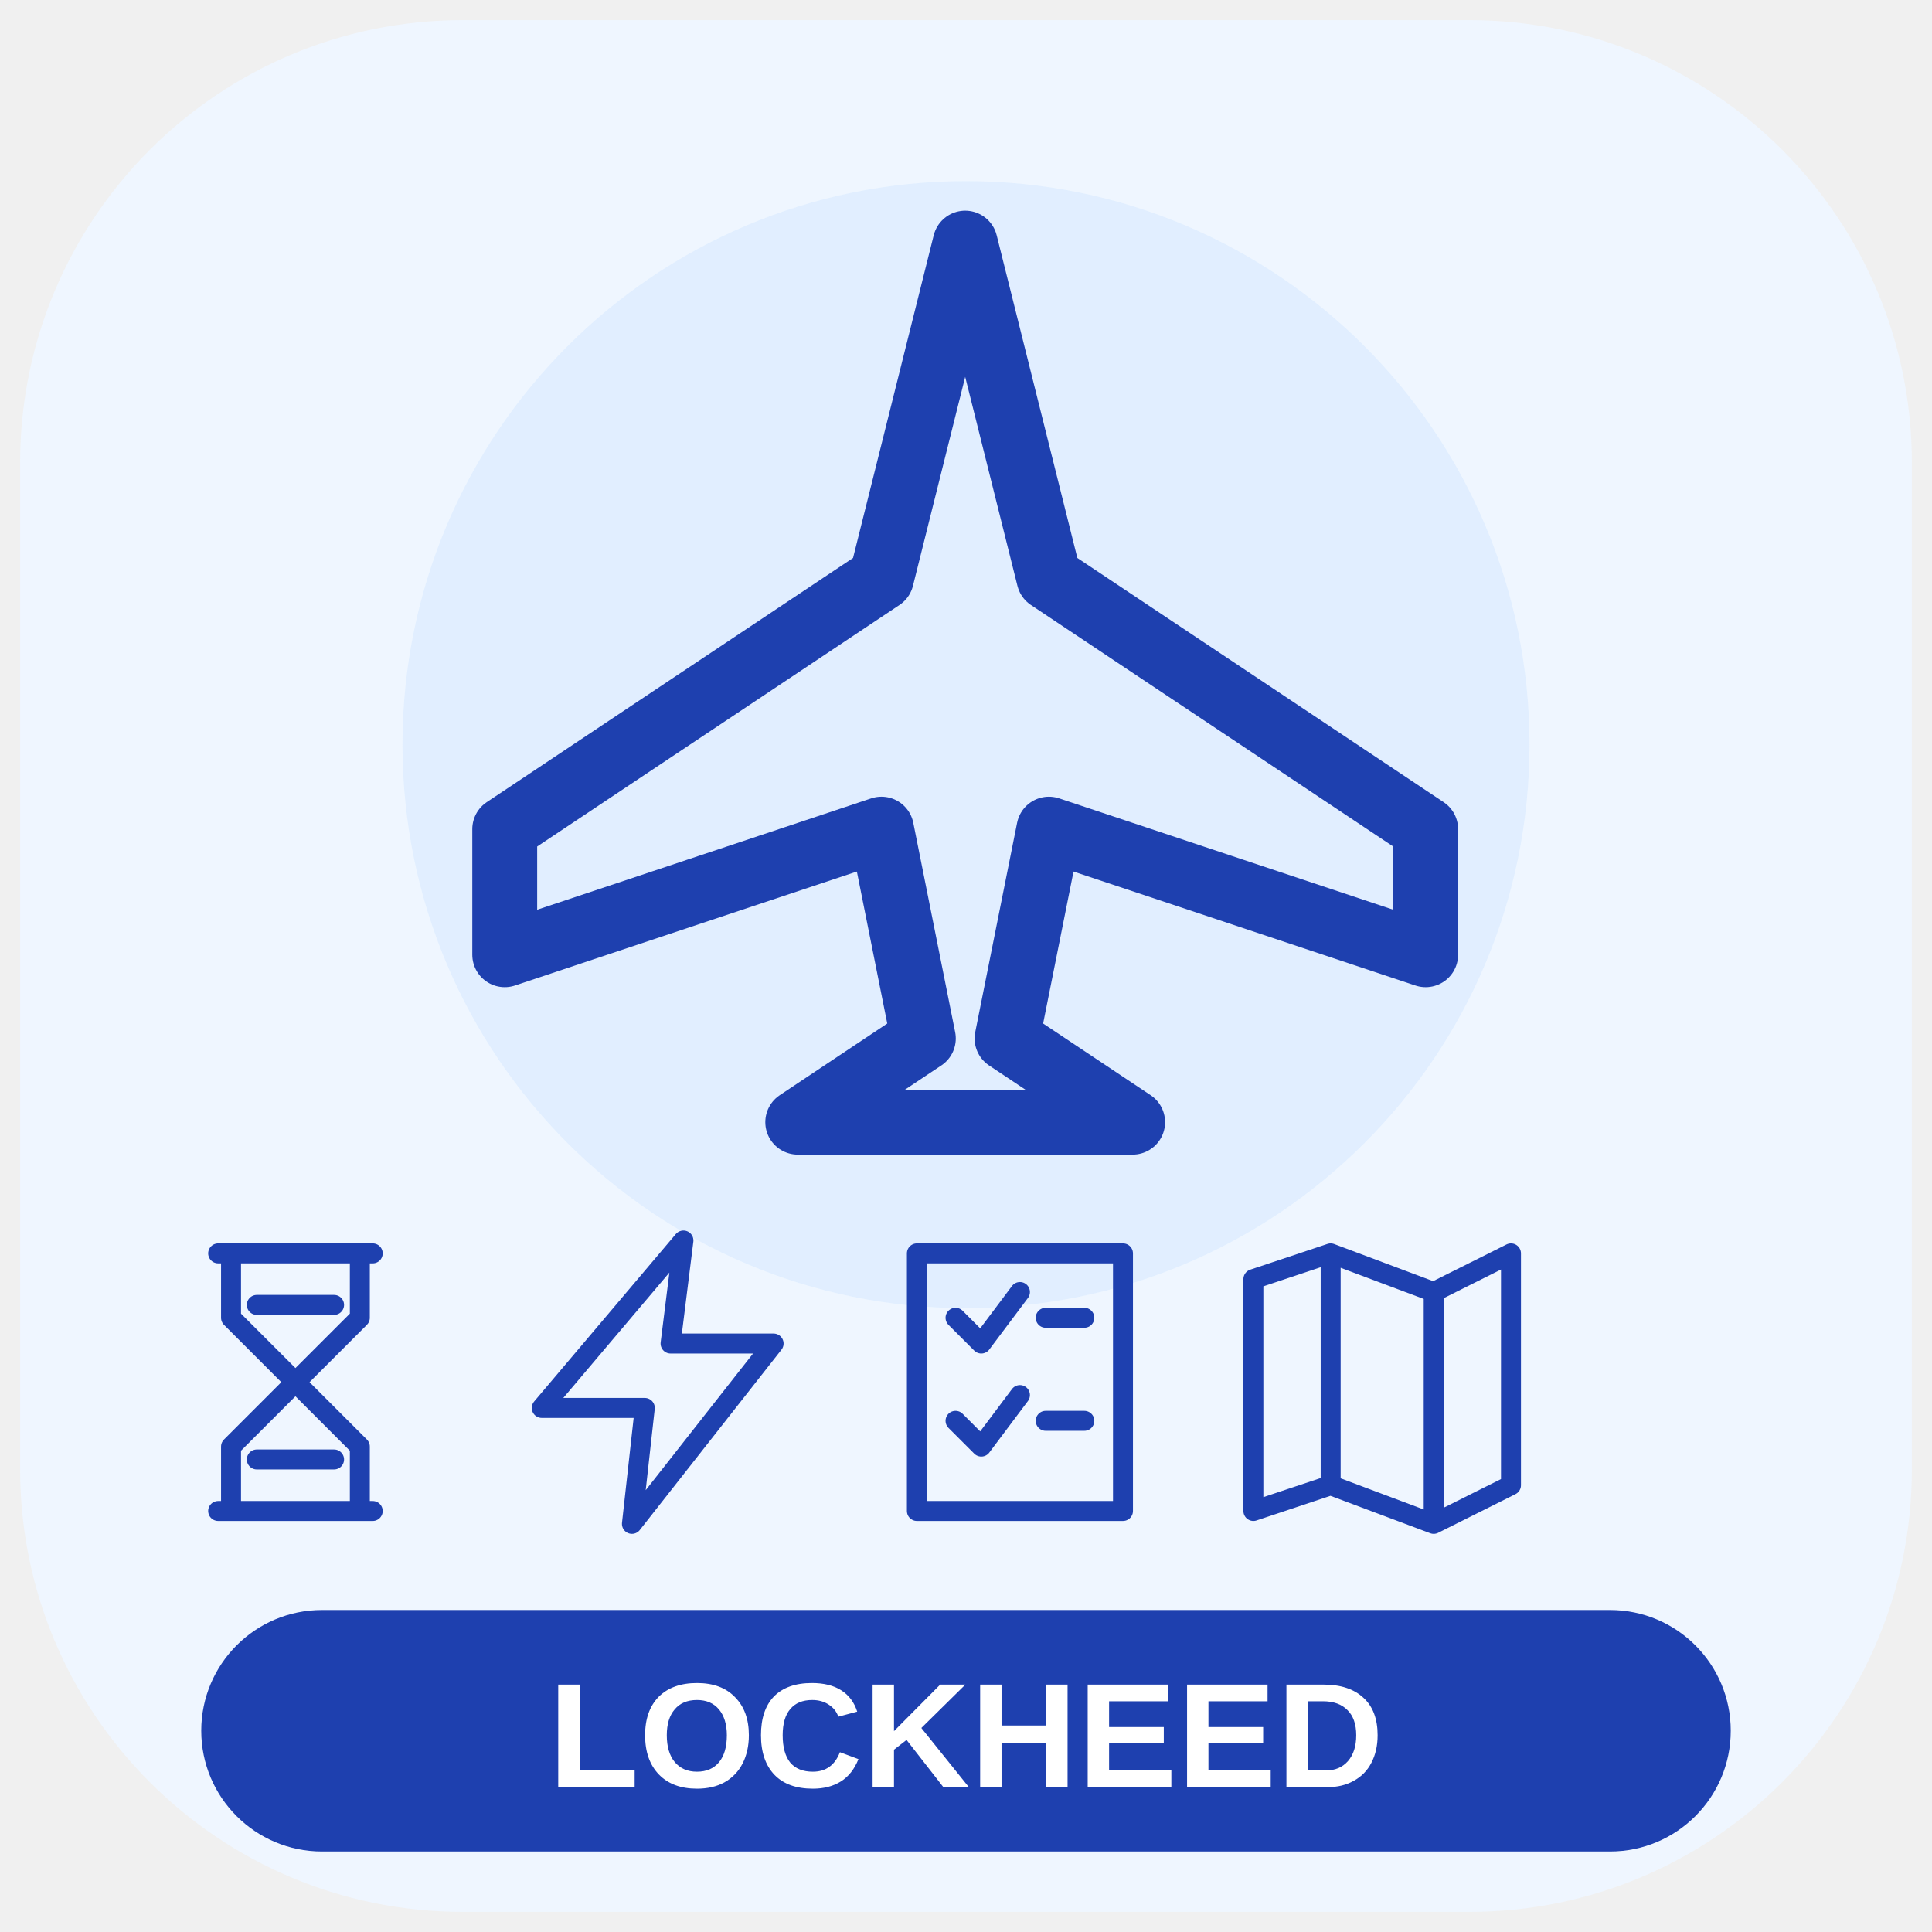
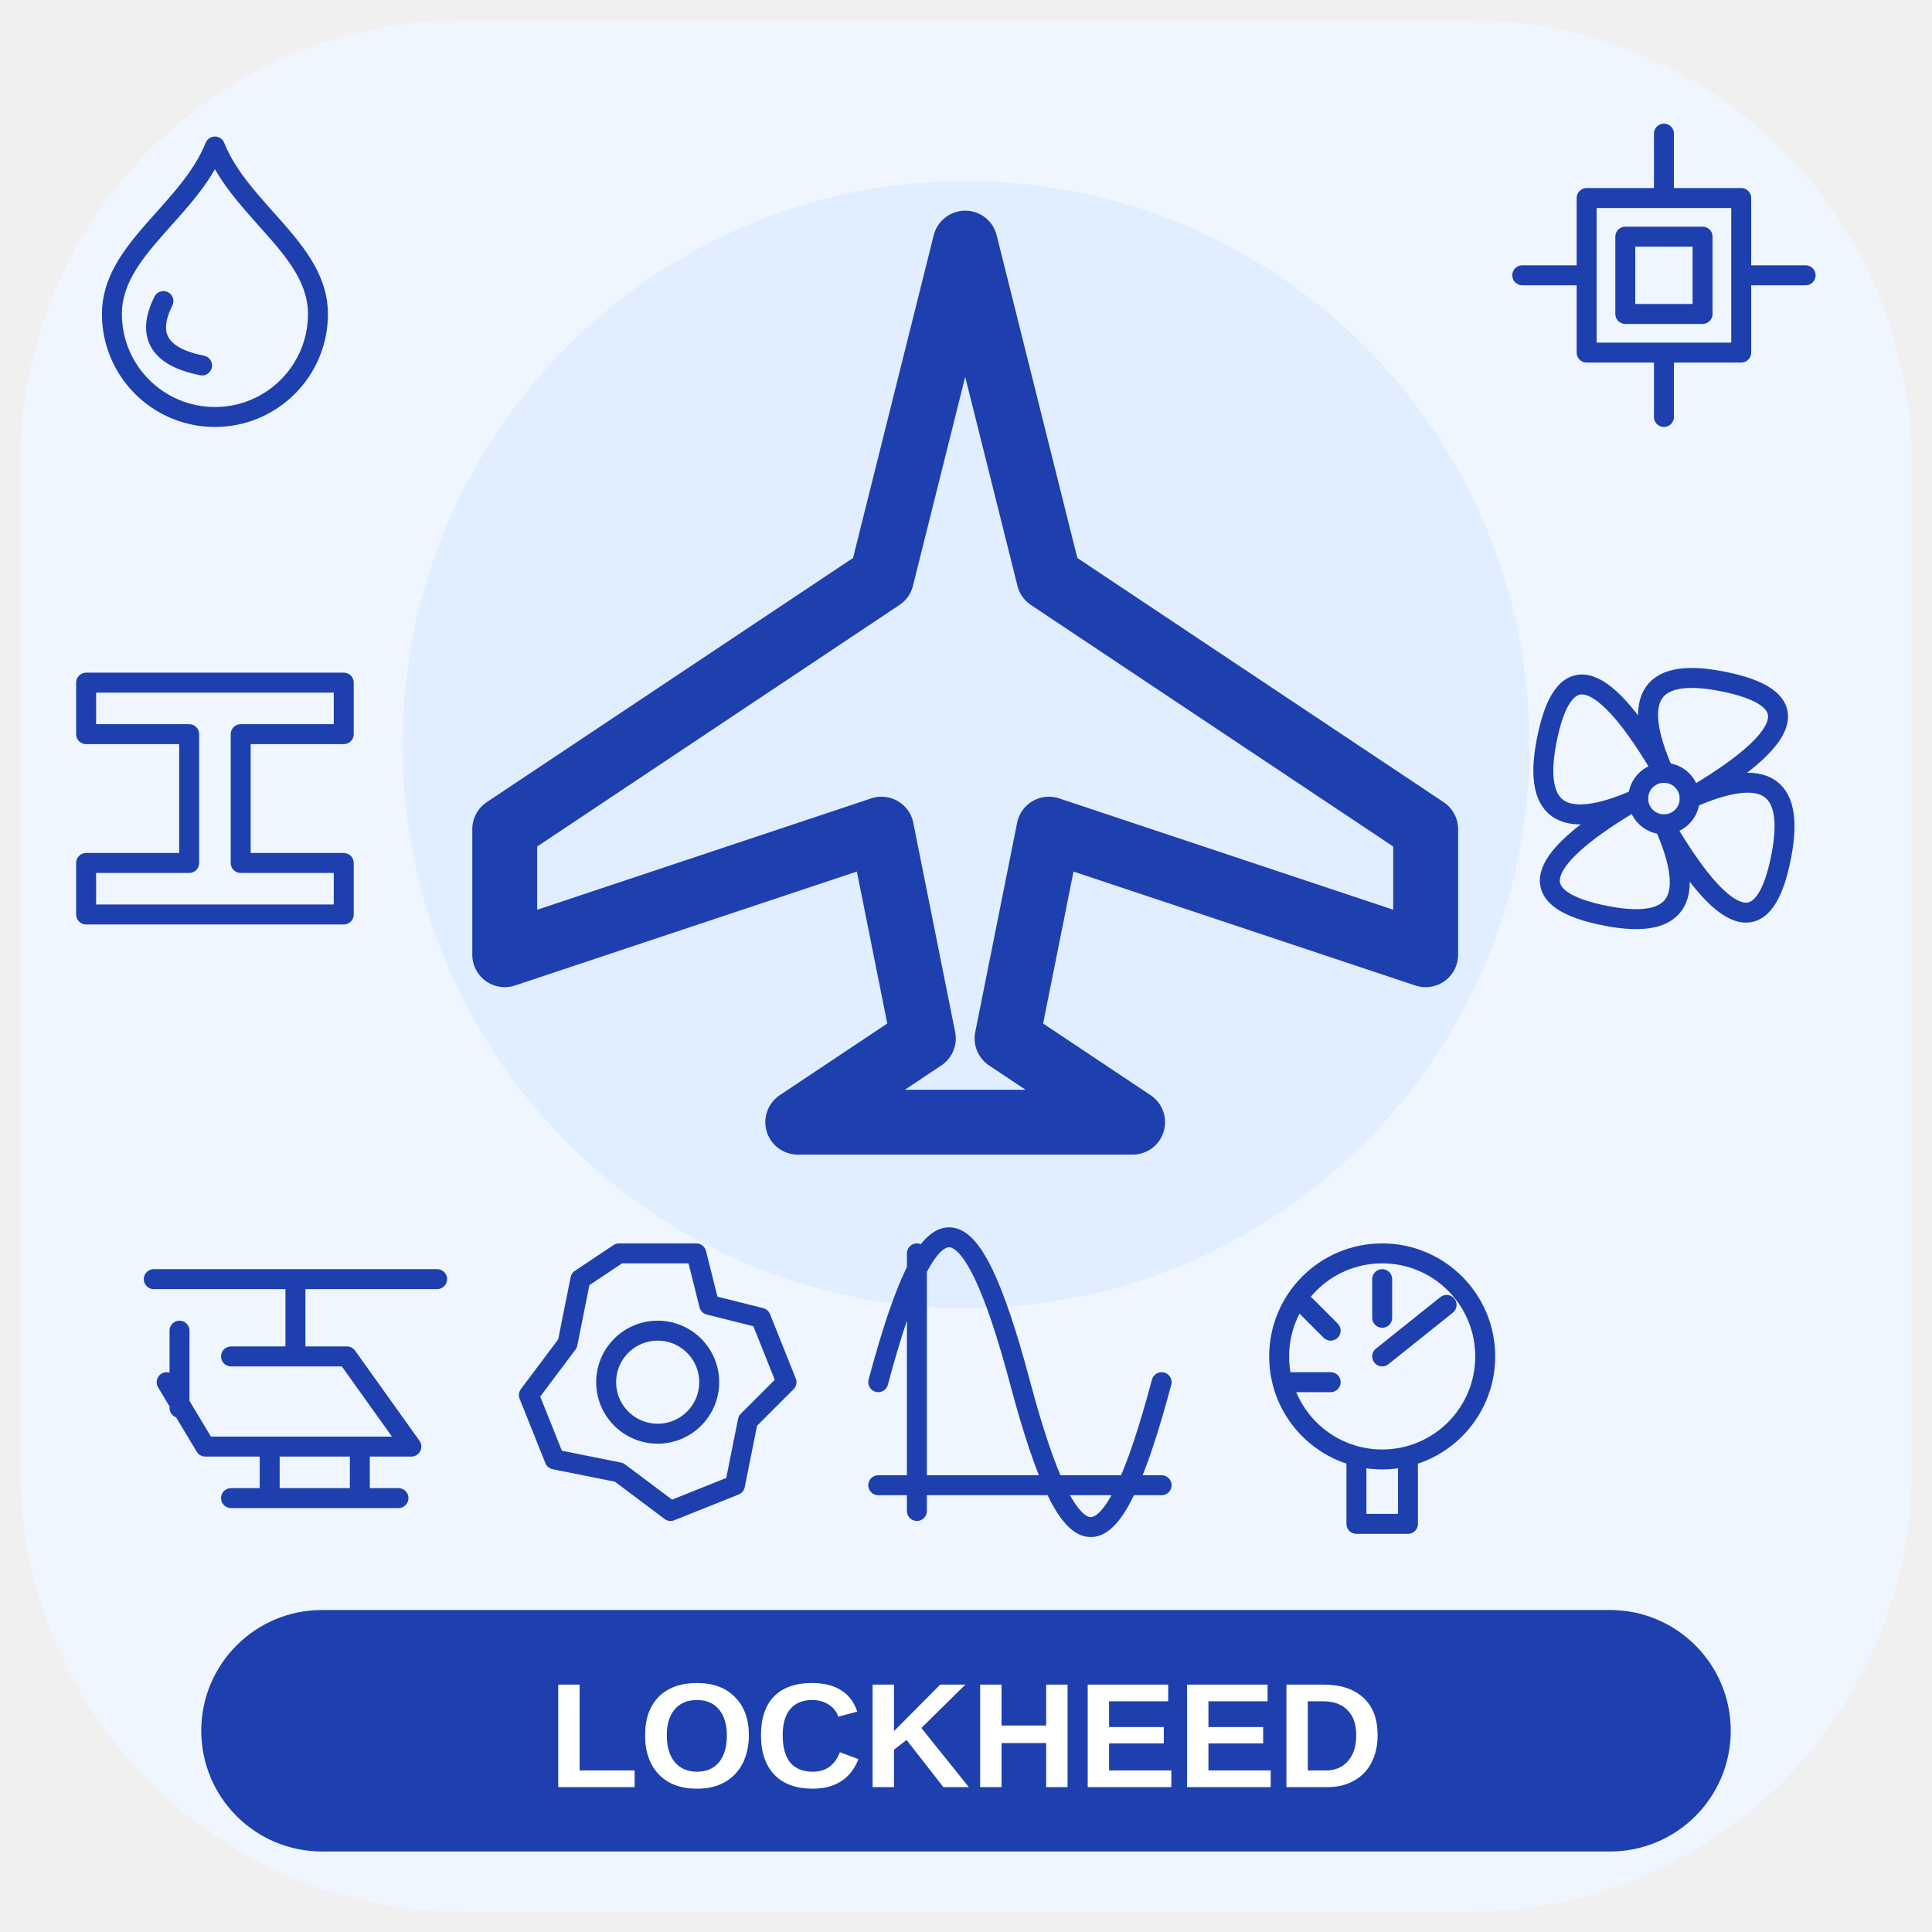
<svg xmlns="http://www.w3.org/2000/svg" viewBox="0 0 96 96" role="img">
  <rect x="1" y="1" width="94" height="94" rx="22" fill="#eff6ff" />
  <circle cx="48" cy="37" r="28" fill="#93c5fd" fill-opacity=".16" />
  <g transform="translate(23 10) scale(2.08)">
    <g fill="none" stroke-width="1.55" stroke-linecap="round" stroke-linejoin="round">
      <path d="m12 1 2 8 9 6v3l-9-3-1 5 3 2H8l3-2-1-5-9 3v-3l9-6z" stroke="#1e40af" />
    </g>
  </g>
  <g transform="translate(7 61) scale(.64)">
    <g fill="none" stroke-width="1.55" stroke-linecap="round" stroke-linejoin="round">
-       <path d="M6 2h12M6 22h12M7 2v5l5 5-5 5v5m10-20v5l-5 5 5 5v5M9 6h6M9 18h6" stroke="#1e40af" />
+       <path d="M1 4h22M12 4v6M7 10h9l5 7H5l-3-5M10 17v4m7-4v4M7 21h13M3 8v6" stroke="#1e40af" />
    </g>
  </g>
  <g transform="translate(25 61) scale(.64)">
    <g fill="none" stroke-width="1.55" stroke-linecap="round" stroke-linejoin="round">
-       <path d="m14 1-11 13h8l-1 9 11-14h-8z" stroke="#1e40af" />
+       <path d="m9 2 6 0 1 4 4 1 2 5-3 3-1 5-5 2-4-3-5-1-2-5 3-4 1-5z" stroke="#1e40af" />
+       <circle cx="12" cy="12" r="4" stroke="#1e40af" />
    </g>
  </g>
  <g transform="translate(43 61) scale(.64)">
    <g fill="none" stroke-width="1.55" stroke-linecap="round" stroke-linejoin="round">
-       <path d="M4 2h16v20H4zM7 7l2 2 3-4M14 7h3M7 15l2 2 3-4M14 15h3" stroke="#1e40af" />
+       <path d="M1 12c4-15 7-15 11 0s7 15 11 0M1 20h22M4 22V2" stroke="#1e40af" />
    </g>
  </g>
  <g transform="translate(61 61) scale(.64)">
    <g fill="none" stroke-width="1.55" stroke-linecap="round" stroke-linejoin="round">
-       <path d="m2 4 6-2 8 3 6-3v18l-6 3-8-3-6 2zM8 2v18M16 5v18" stroke="#1e40af" />
+       <circle cx="12" cy="10" r="8" stroke="#1e40af" />
+       <path d="M12 10l5-4M6 6l2 2m-3 4h3m4-8v3M10 18v5h4v-5" stroke="#1e40af" />
+     </g>
+   </g>
+   <g transform="translate(75 6) scale(.64)">
+     <g fill="none" stroke-width="1.55" stroke-linecap="round" stroke-linejoin="round">
+       <path d="M12 1v5m0 12v5M1 12h5m12 0h5M6 6h12v12H6zM9 9h6v6H9z" stroke="#1e40af" />
+     </g>
+   </g>
+   <g transform="translate(3 6) scale(.64)">
+     <g fill="none" stroke-width="1.55" stroke-linecap="round" stroke-linejoin="round">
+       <path d="M12 2C10 7 4 10 4 15a8 8 0 0 0 16 0C20 10 14 7 12 2zM8 14q-2 4 3 5" stroke="#1e40af" />
+     </g>
+   </g>
+   <g transform="translate(75 32) scale(.64)">
+     <g fill="none" stroke-width="1.55" stroke-linecap="round" stroke-linejoin="round">
+       <circle cx="12" cy="12" r="2" stroke="#1e40af" />
+       <path d="M12 10q-7-12-9-3t7 5M14 12q12-7 3-9t-5 7M12 14q7 12 9 3t-7-5M10 12q-12 7-3 9t5-7" stroke="#1e40af" />
+     </g>
+   </g>
+   <g transform="translate(3 32) scale(.64)">
+     <g fill="none" stroke-width="1.55" stroke-linecap="round" stroke-linejoin="round">
+       <path d="M2 3h20v4h-8v10h8v4H2v-4h8V7H2z" stroke="#1e40af" />
    </g>
  </g>
  <rect x="10" y="80" width="76" height="12" rx="6" fill="#1e40af" />
  <text x="48" y="88.8" text-anchor="middle" font-family="Arial,sans-serif" font-weight="700" font-size="7.4" fill="white">LOCKHEED</text>
</svg>
